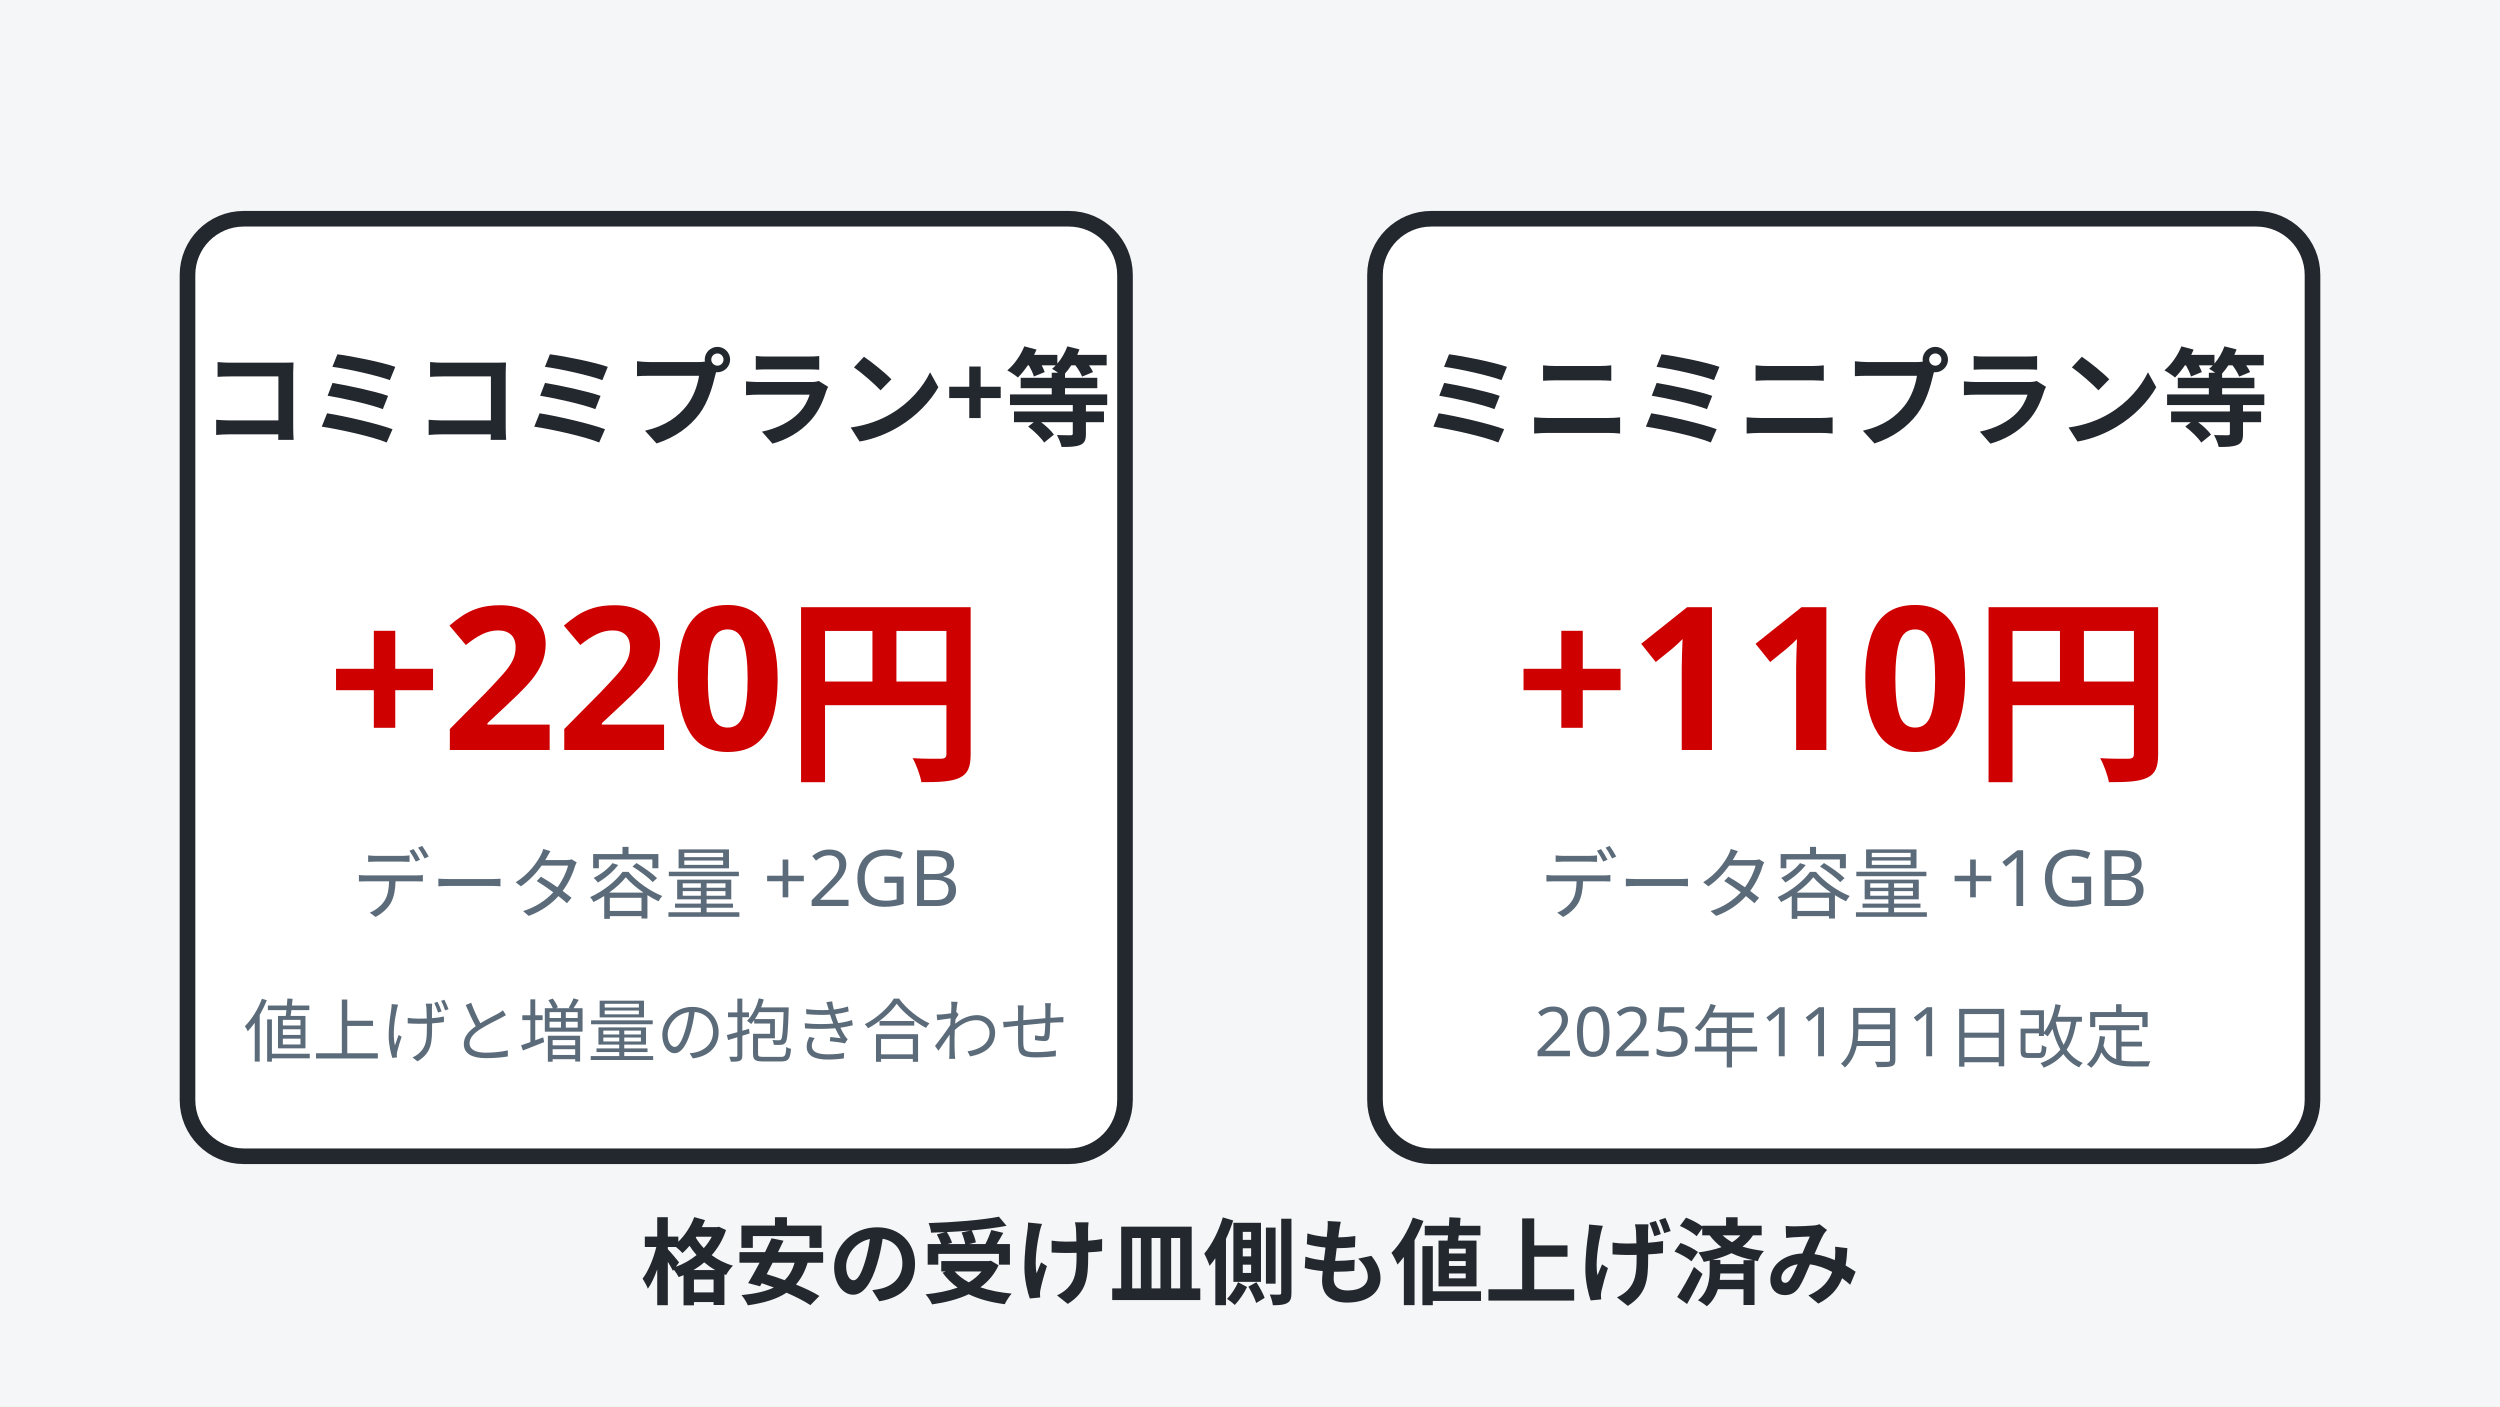
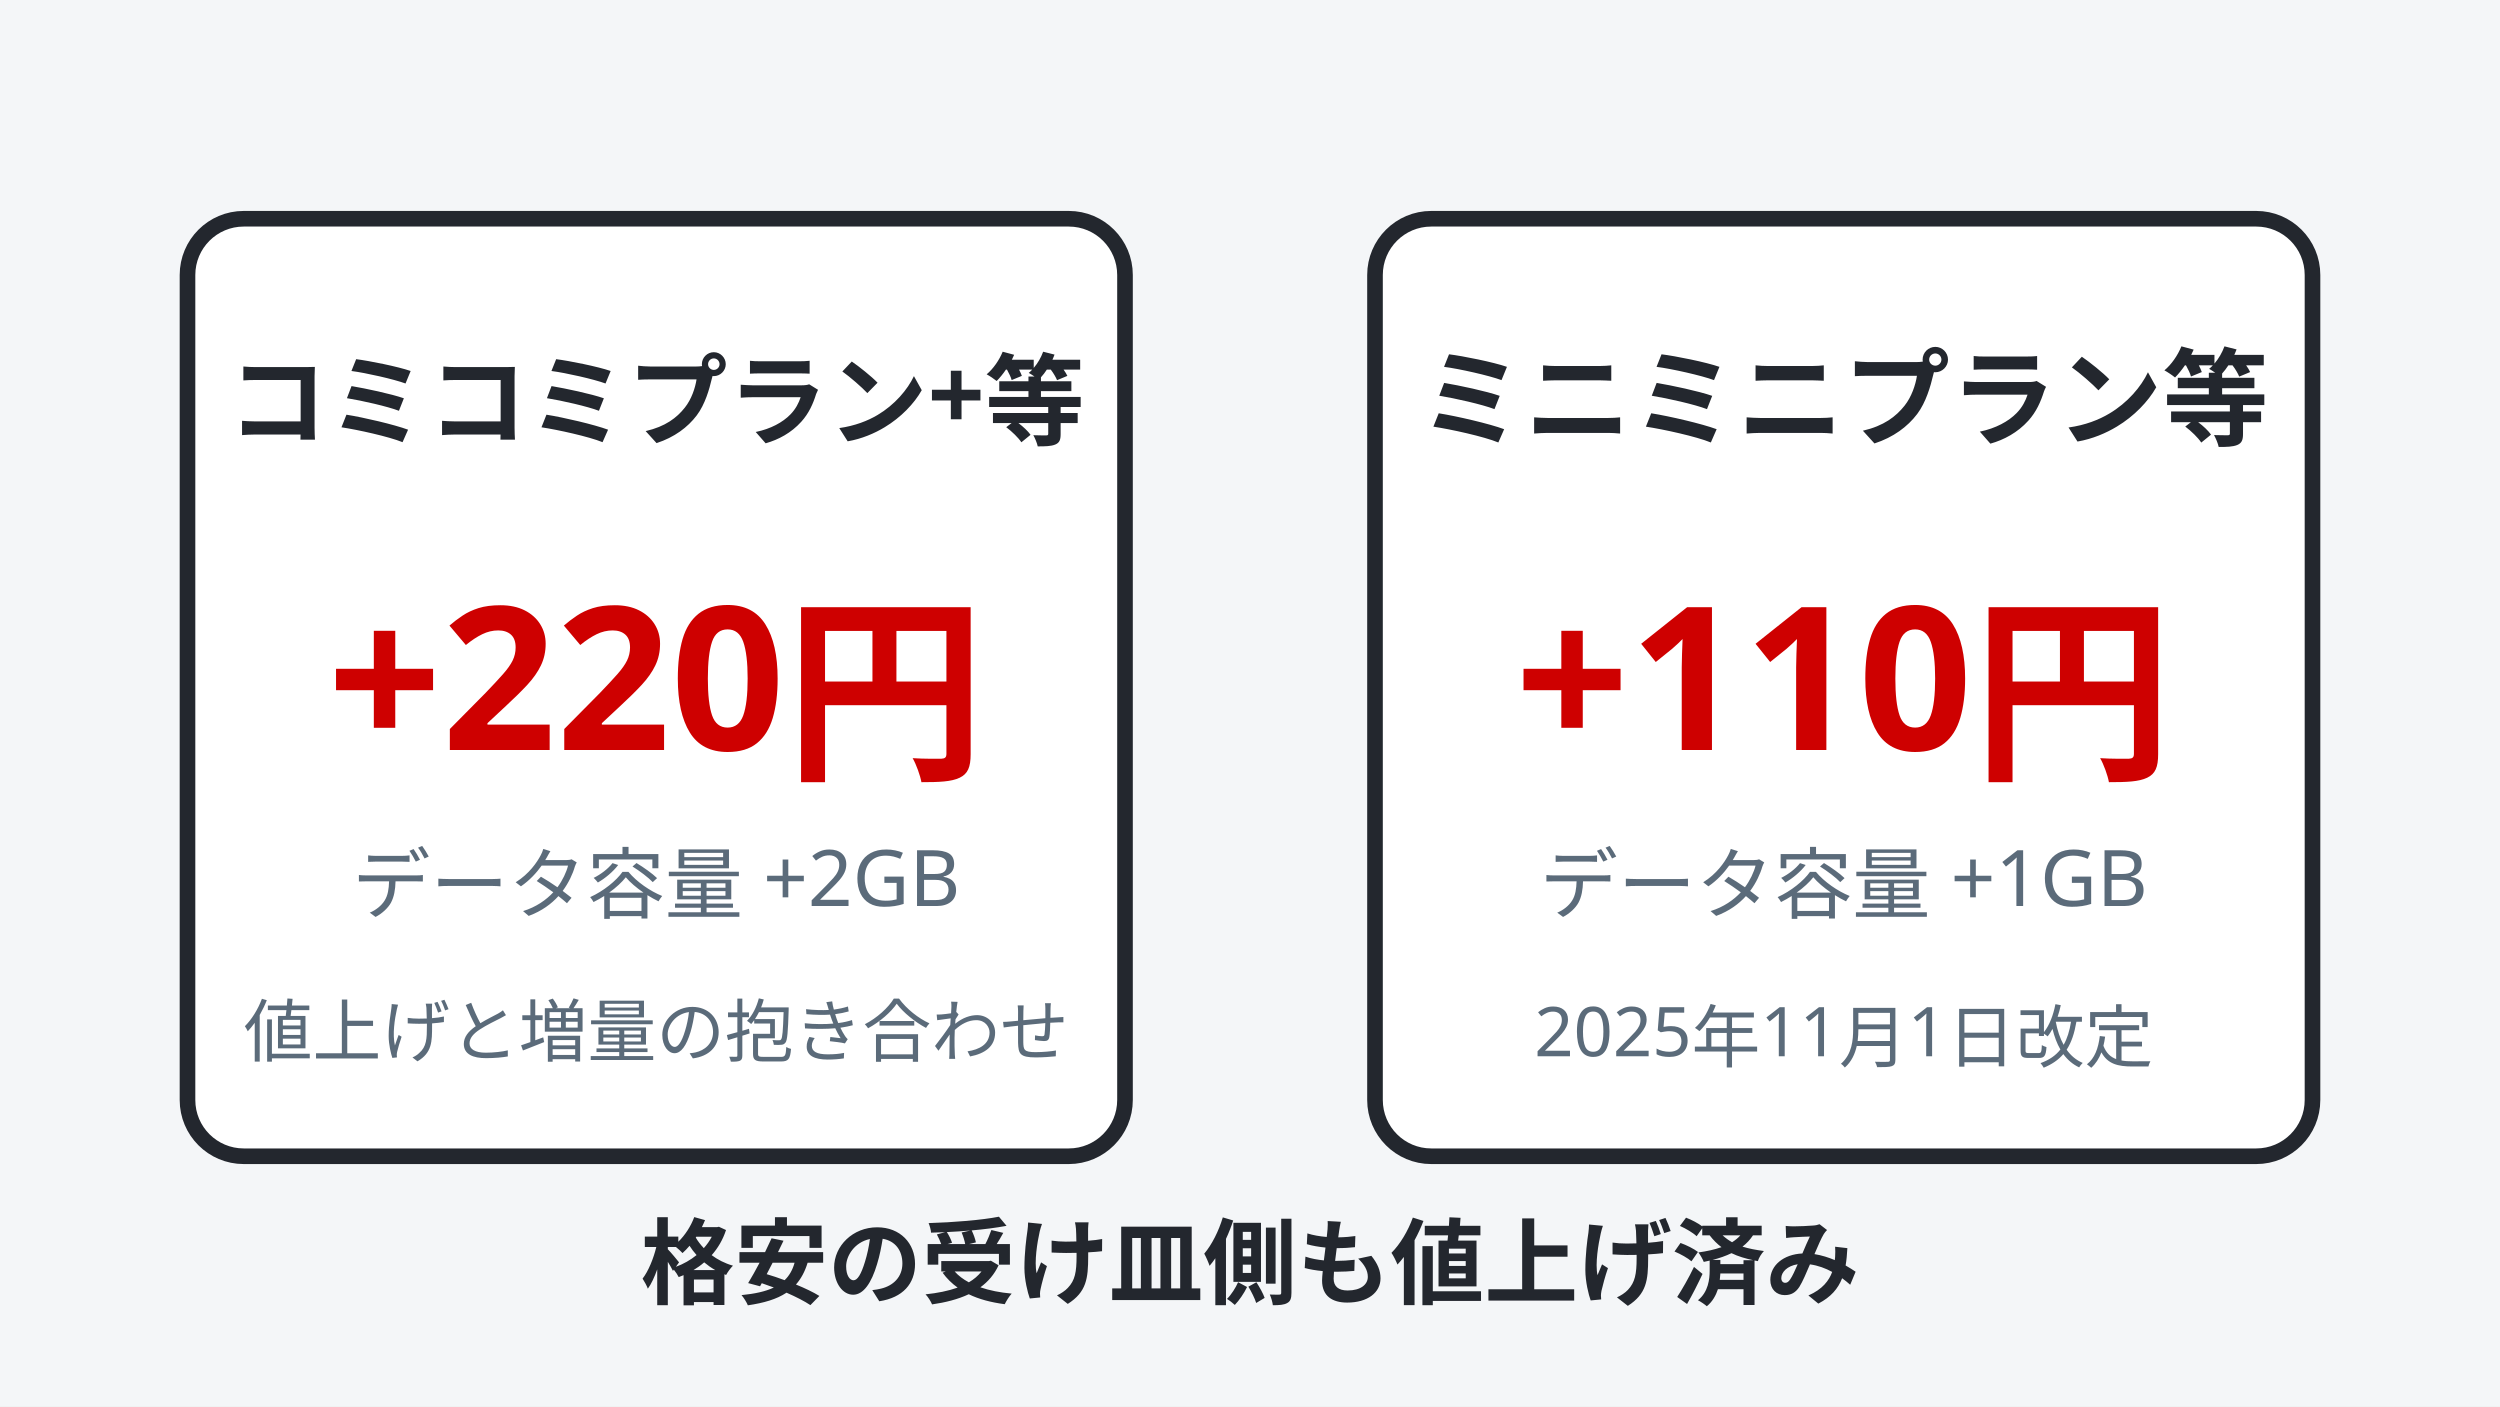
<svg xmlns="http://www.w3.org/2000/svg" viewBox="0 0 800 450" role="img" aria-label="UQ mobileの値上げイメージ">
  <rect width="800" height="450" fill="#f4f6f8" />
  <rect x="60" y="70" width="300" height="300" rx="18" fill="#ffffff" stroke="#23272e" stroke-width="5" />
-   <text x="210" y="140" font-size="34" font-weight="900" text-anchor="middle" fill="#23272e" font-family="'Hiragino Kaku Gothic ProN','Noto Sans JP',sans-serif">コミコミプラン+等</text>
+   <text x="210" y="140" font-size="32" font-weight="900" text-anchor="middle" fill="#23272e" font-family="'Hiragino Kaku Gothic ProN','Noto Sans JP',sans-serif">コミコミプラン+等</text>
  <text x="210" y="240" font-size="64" font-weight="900" text-anchor="middle" fill="#ce0000" font-family="'Hiragino Kaku Gothic ProN','Noto Sans JP',sans-serif">+220円</text>
  <text x="210" y="292" font-size="25" text-anchor="middle" fill="#5b6b7a" font-family="'Hiragino Kaku Gothic ProN','Noto Sans JP',sans-serif">データ容量 +2GB</text>
  <text x="210" y="338" font-size="22" text-anchor="middle" fill="#5b6b7a" font-family="'Hiragino Kaku Gothic ProN','Noto Sans JP',sans-serif">値上げと増量の抱き合わせ</text>
  <rect x="440" y="70" width="300" height="300" rx="18" fill="#ffffff" stroke="#23272e" stroke-width="5" />
  <text x="590" y="140" font-size="34" font-weight="900" text-anchor="middle" fill="#23272e" font-family="'Hiragino Kaku Gothic ProN','Noto Sans JP',sans-serif">ミニミニプラン等</text>
  <text x="590" y="240" font-size="64" font-weight="900" text-anchor="middle" fill="#ce0000" font-family="'Hiragino Kaku Gothic ProN','Noto Sans JP',sans-serif">+110円</text>
  <text x="590" y="292" font-size="25" text-anchor="middle" fill="#5b6b7a" font-family="'Hiragino Kaku Gothic ProN','Noto Sans JP',sans-serif">データ容量 +1GB</text>
  <text x="590" y="338" font-size="22" text-anchor="middle" fill="#5b6b7a" font-family="'Hiragino Kaku Gothic ProN','Noto Sans JP',sans-serif">2025年11月1日改定</text>
  <text x="400" y="415" font-size="30" font-weight="900" text-anchor="middle" fill="#23272e" font-family="'Hiragino Kaku Gothic ProN','Noto Sans JP',sans-serif">格安の受け皿側も値上げ済み</text>
</svg>
